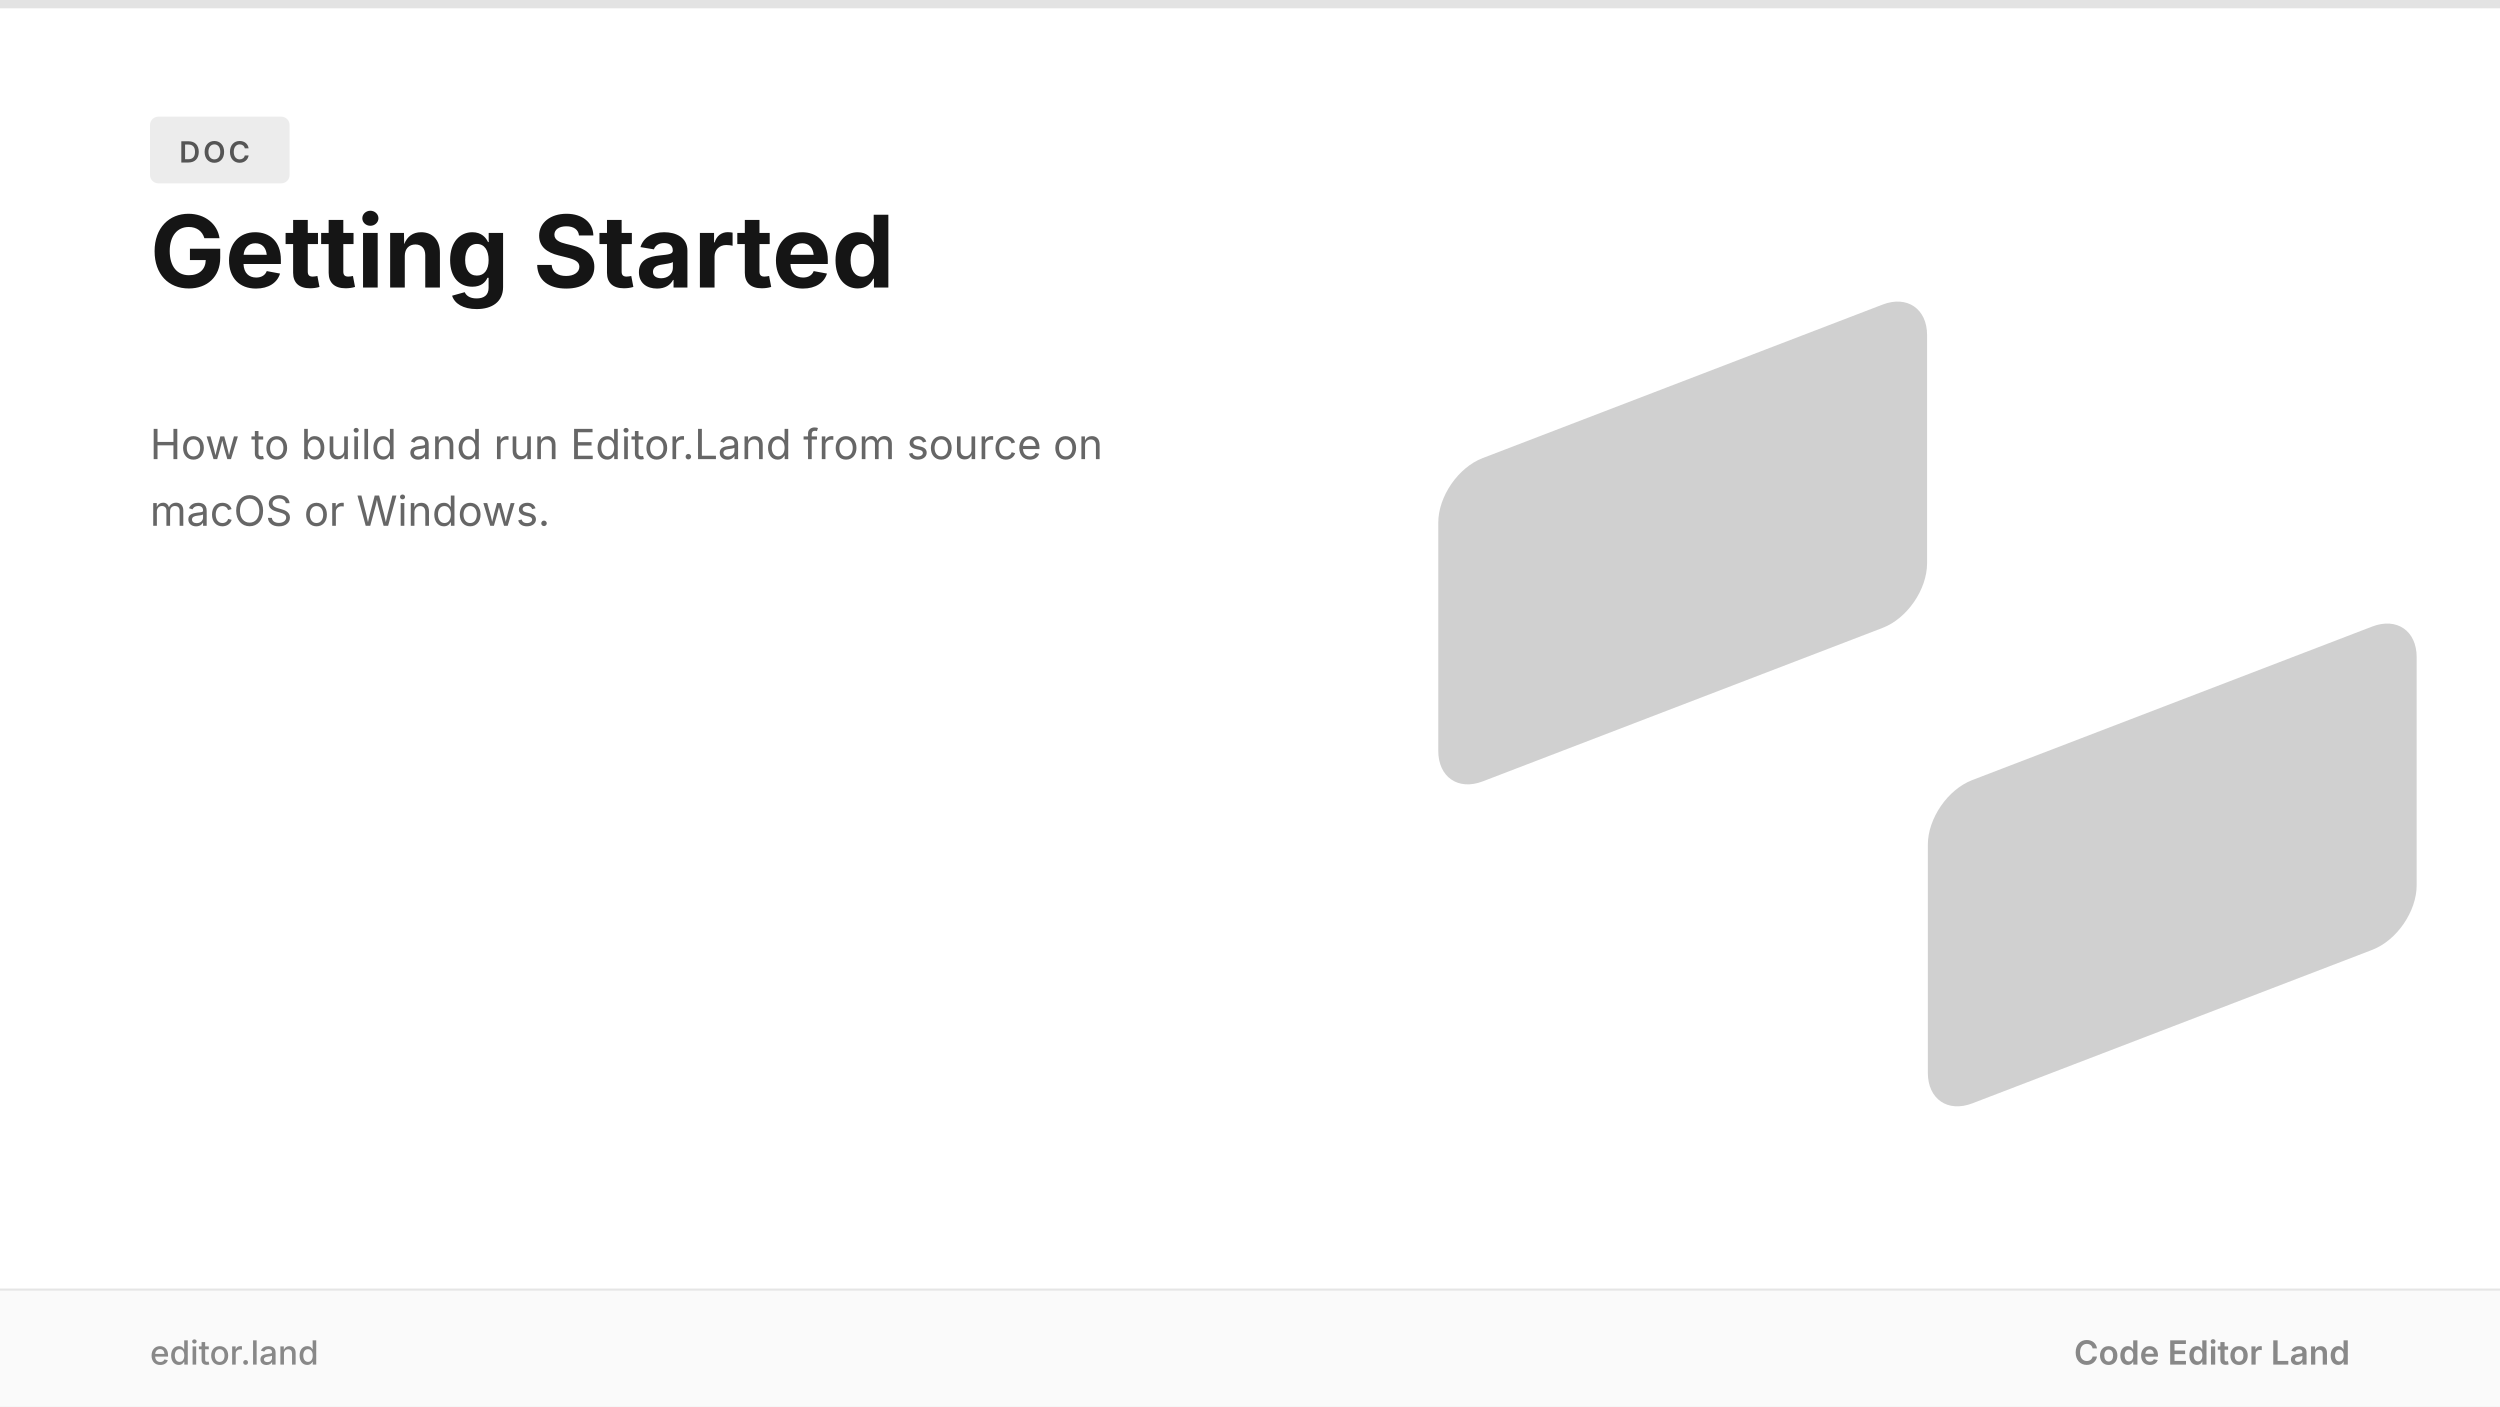
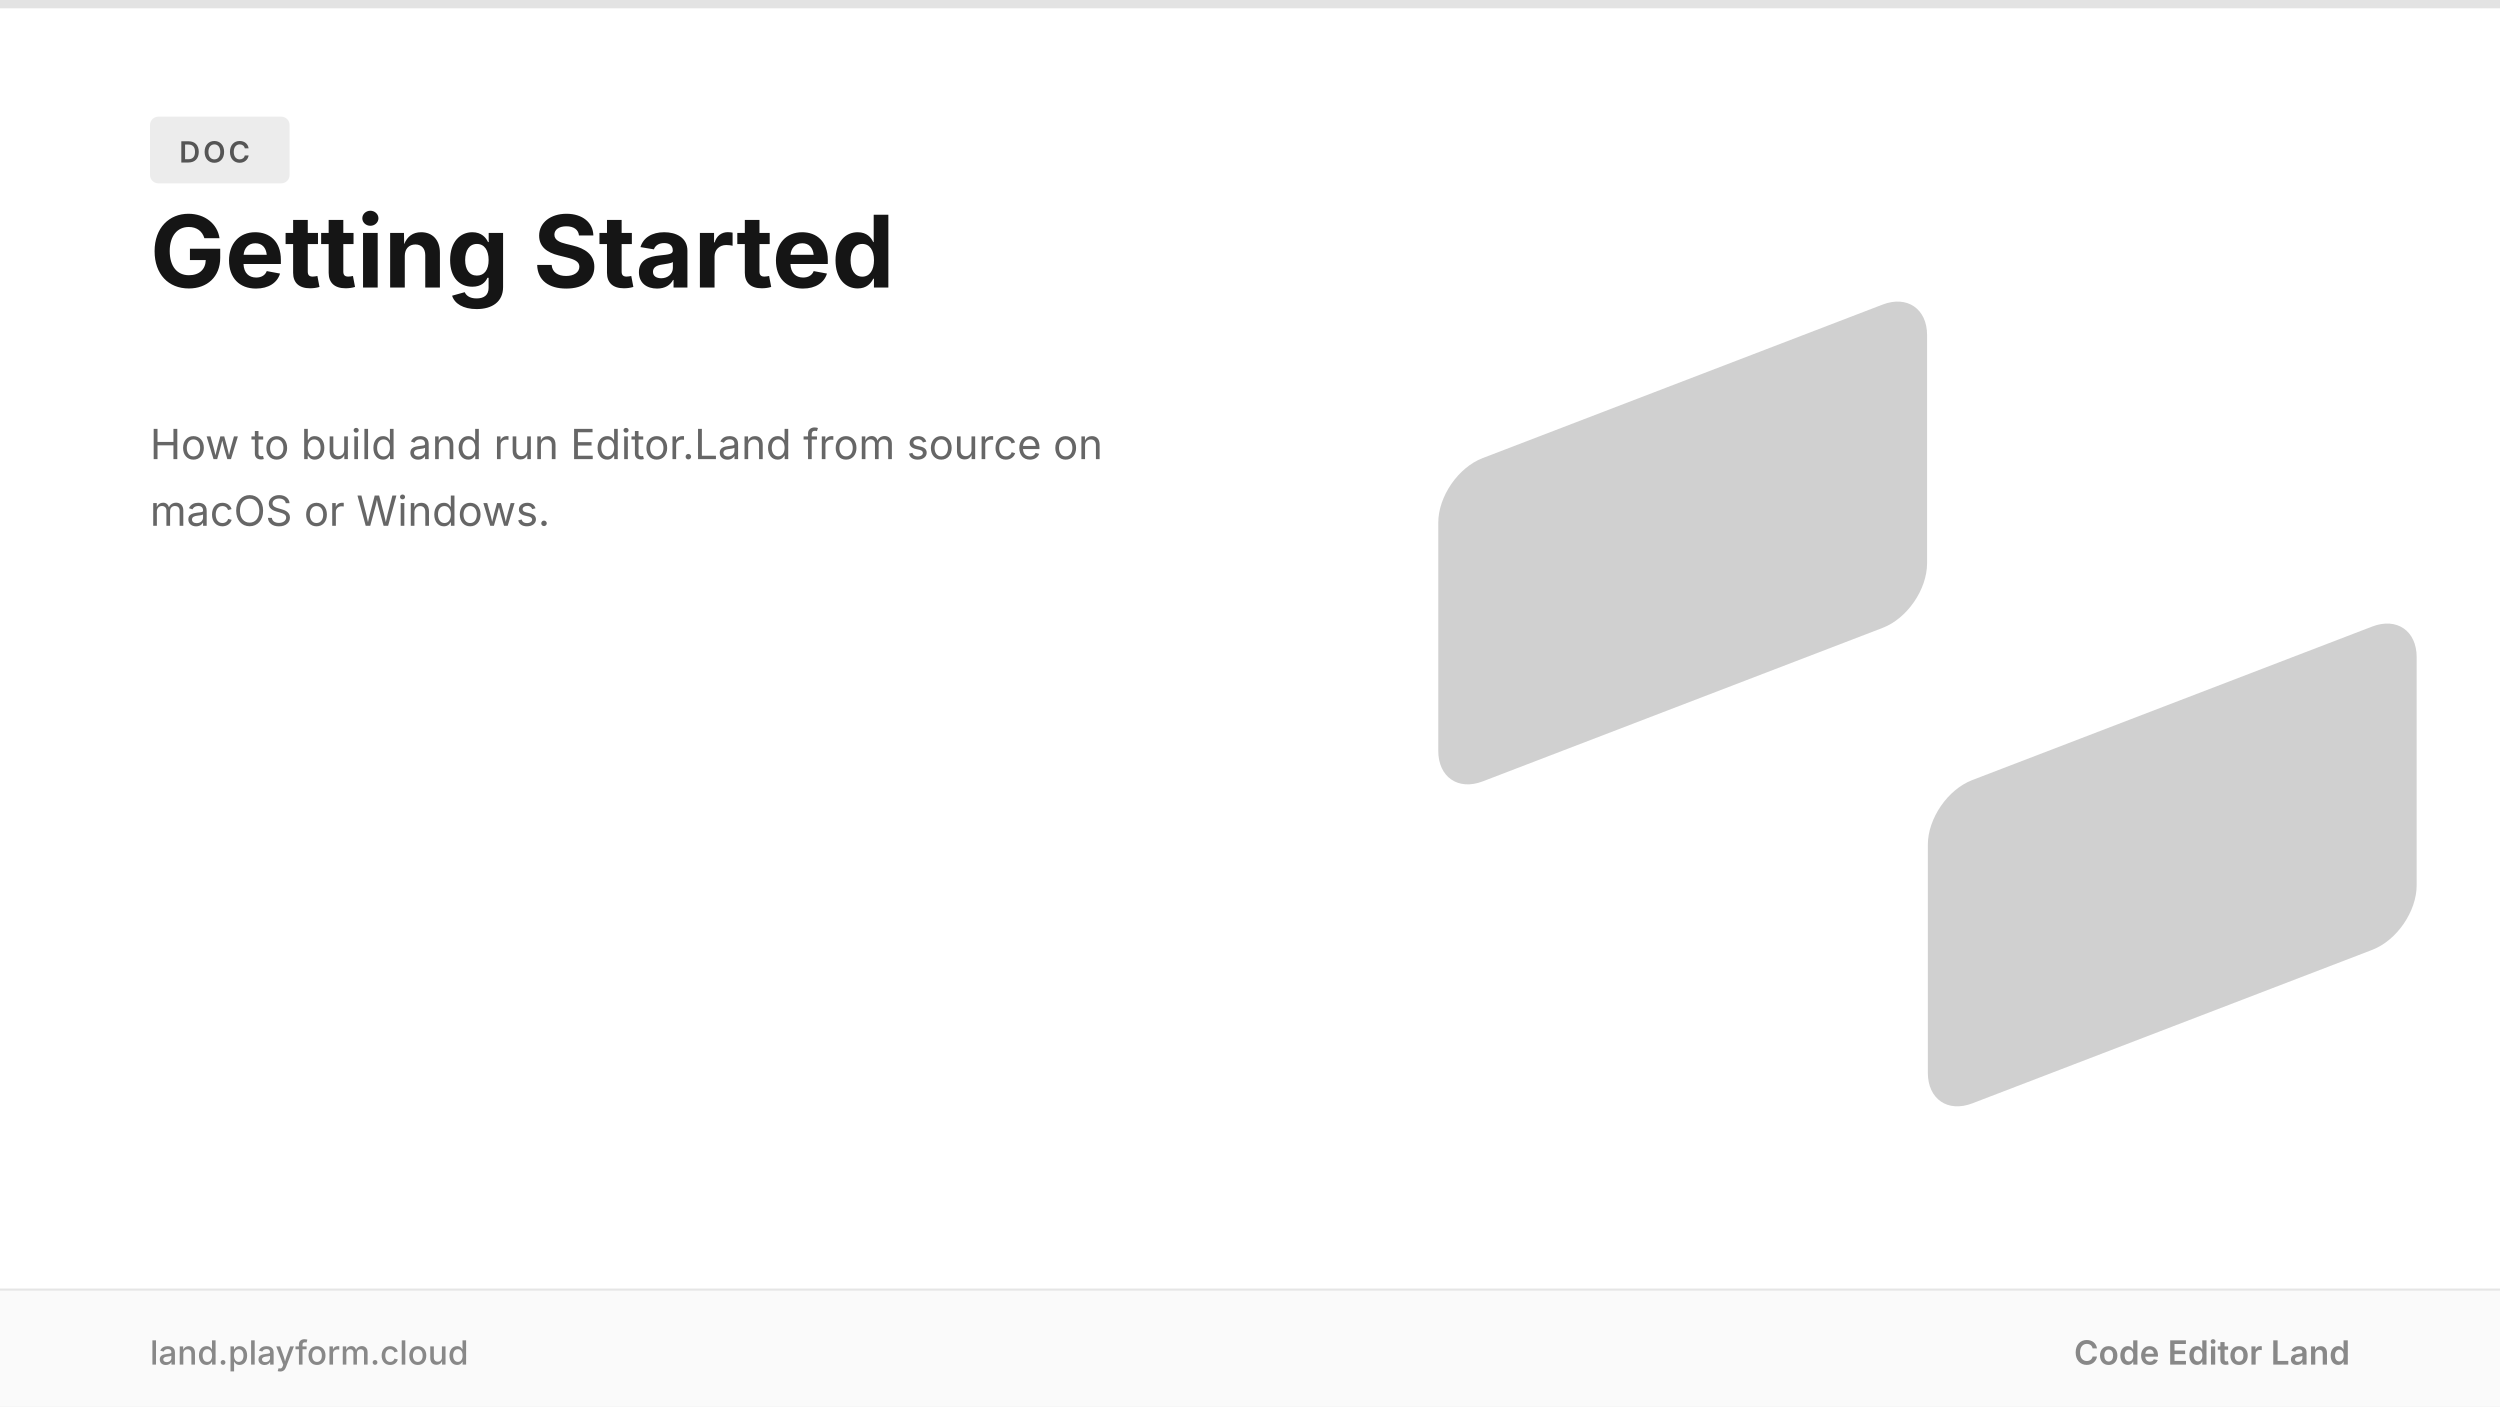
<svg xmlns="http://www.w3.org/2000/svg" width="1200" height="675" viewBox="0 0 1200 675">
  <path fill="#fff" d="M0 0h1200v675H0z" />
  <path fill="#151515" fill-opacity=".12" d="M0 0h1200v4H0z" />
  <rect width="1005.28" height="620.771" fill="#151515" fill-opacity=".2" rx="91.389" transform="matrix(-.2334 .08959 0 .25 925 138)" />
  <rect width="1005.28" height="620.771" fill="#151515" fill-opacity=".2" rx="91.389" transform="matrix(-.2334 .08959 0 .25 1160 292.55)" />
  <rect width="67" height="32" x="72" y="56" fill="#151515" fill-opacity=".08" rx="4" />
  <text x="86" y="78" fill="#555" font-family="system-ui, -apple-system, 'Segoe UI', sans-serif" font-size="14" font-weight="600" letter-spacing=".1em">DOC</text>
  <text x="72" y="138" fill="#151515" font-family="system-ui, -apple-system, 'Segoe UI', sans-serif" font-size="48" font-weight="700">Getting Started</text>
  <text x="72" y="220.4" fill="#666" font-family="system-ui, -apple-system, 'Segoe UI', sans-serif" font-size="20" font-weight="400">How to build and run Editor.Land from source on</text>
  <text x="72" y="252.4" fill="#666" font-family="system-ui, -apple-system, 'Segoe UI', sans-serif" font-size="20" font-weight="400">macOS or Windows.</text>
  <path fill="#fafafa" d="M0 619h1200v56H0z" />
  <path stroke="#e5e5e5" d="M0 619h1200" />
-   <text x="72" y="655" fill="#888" font-family="system-ui, -apple-system, 'Segoe UI', sans-serif" font-size="16" font-weight="500">editor.land</text>
+   <text x="72" y="655" fill="#888" font-family="system-ui, -apple-system, 'Segoe UI', sans-serif" font-size="16" font-weight="500">land.playform.cloud</text>
  <text x="1128" y="655" fill="#888" font-family="system-ui, -apple-system, 'Segoe UI', sans-serif" font-size="16" font-weight="600" text-anchor="end">Code Editor Land</text>
</svg>
